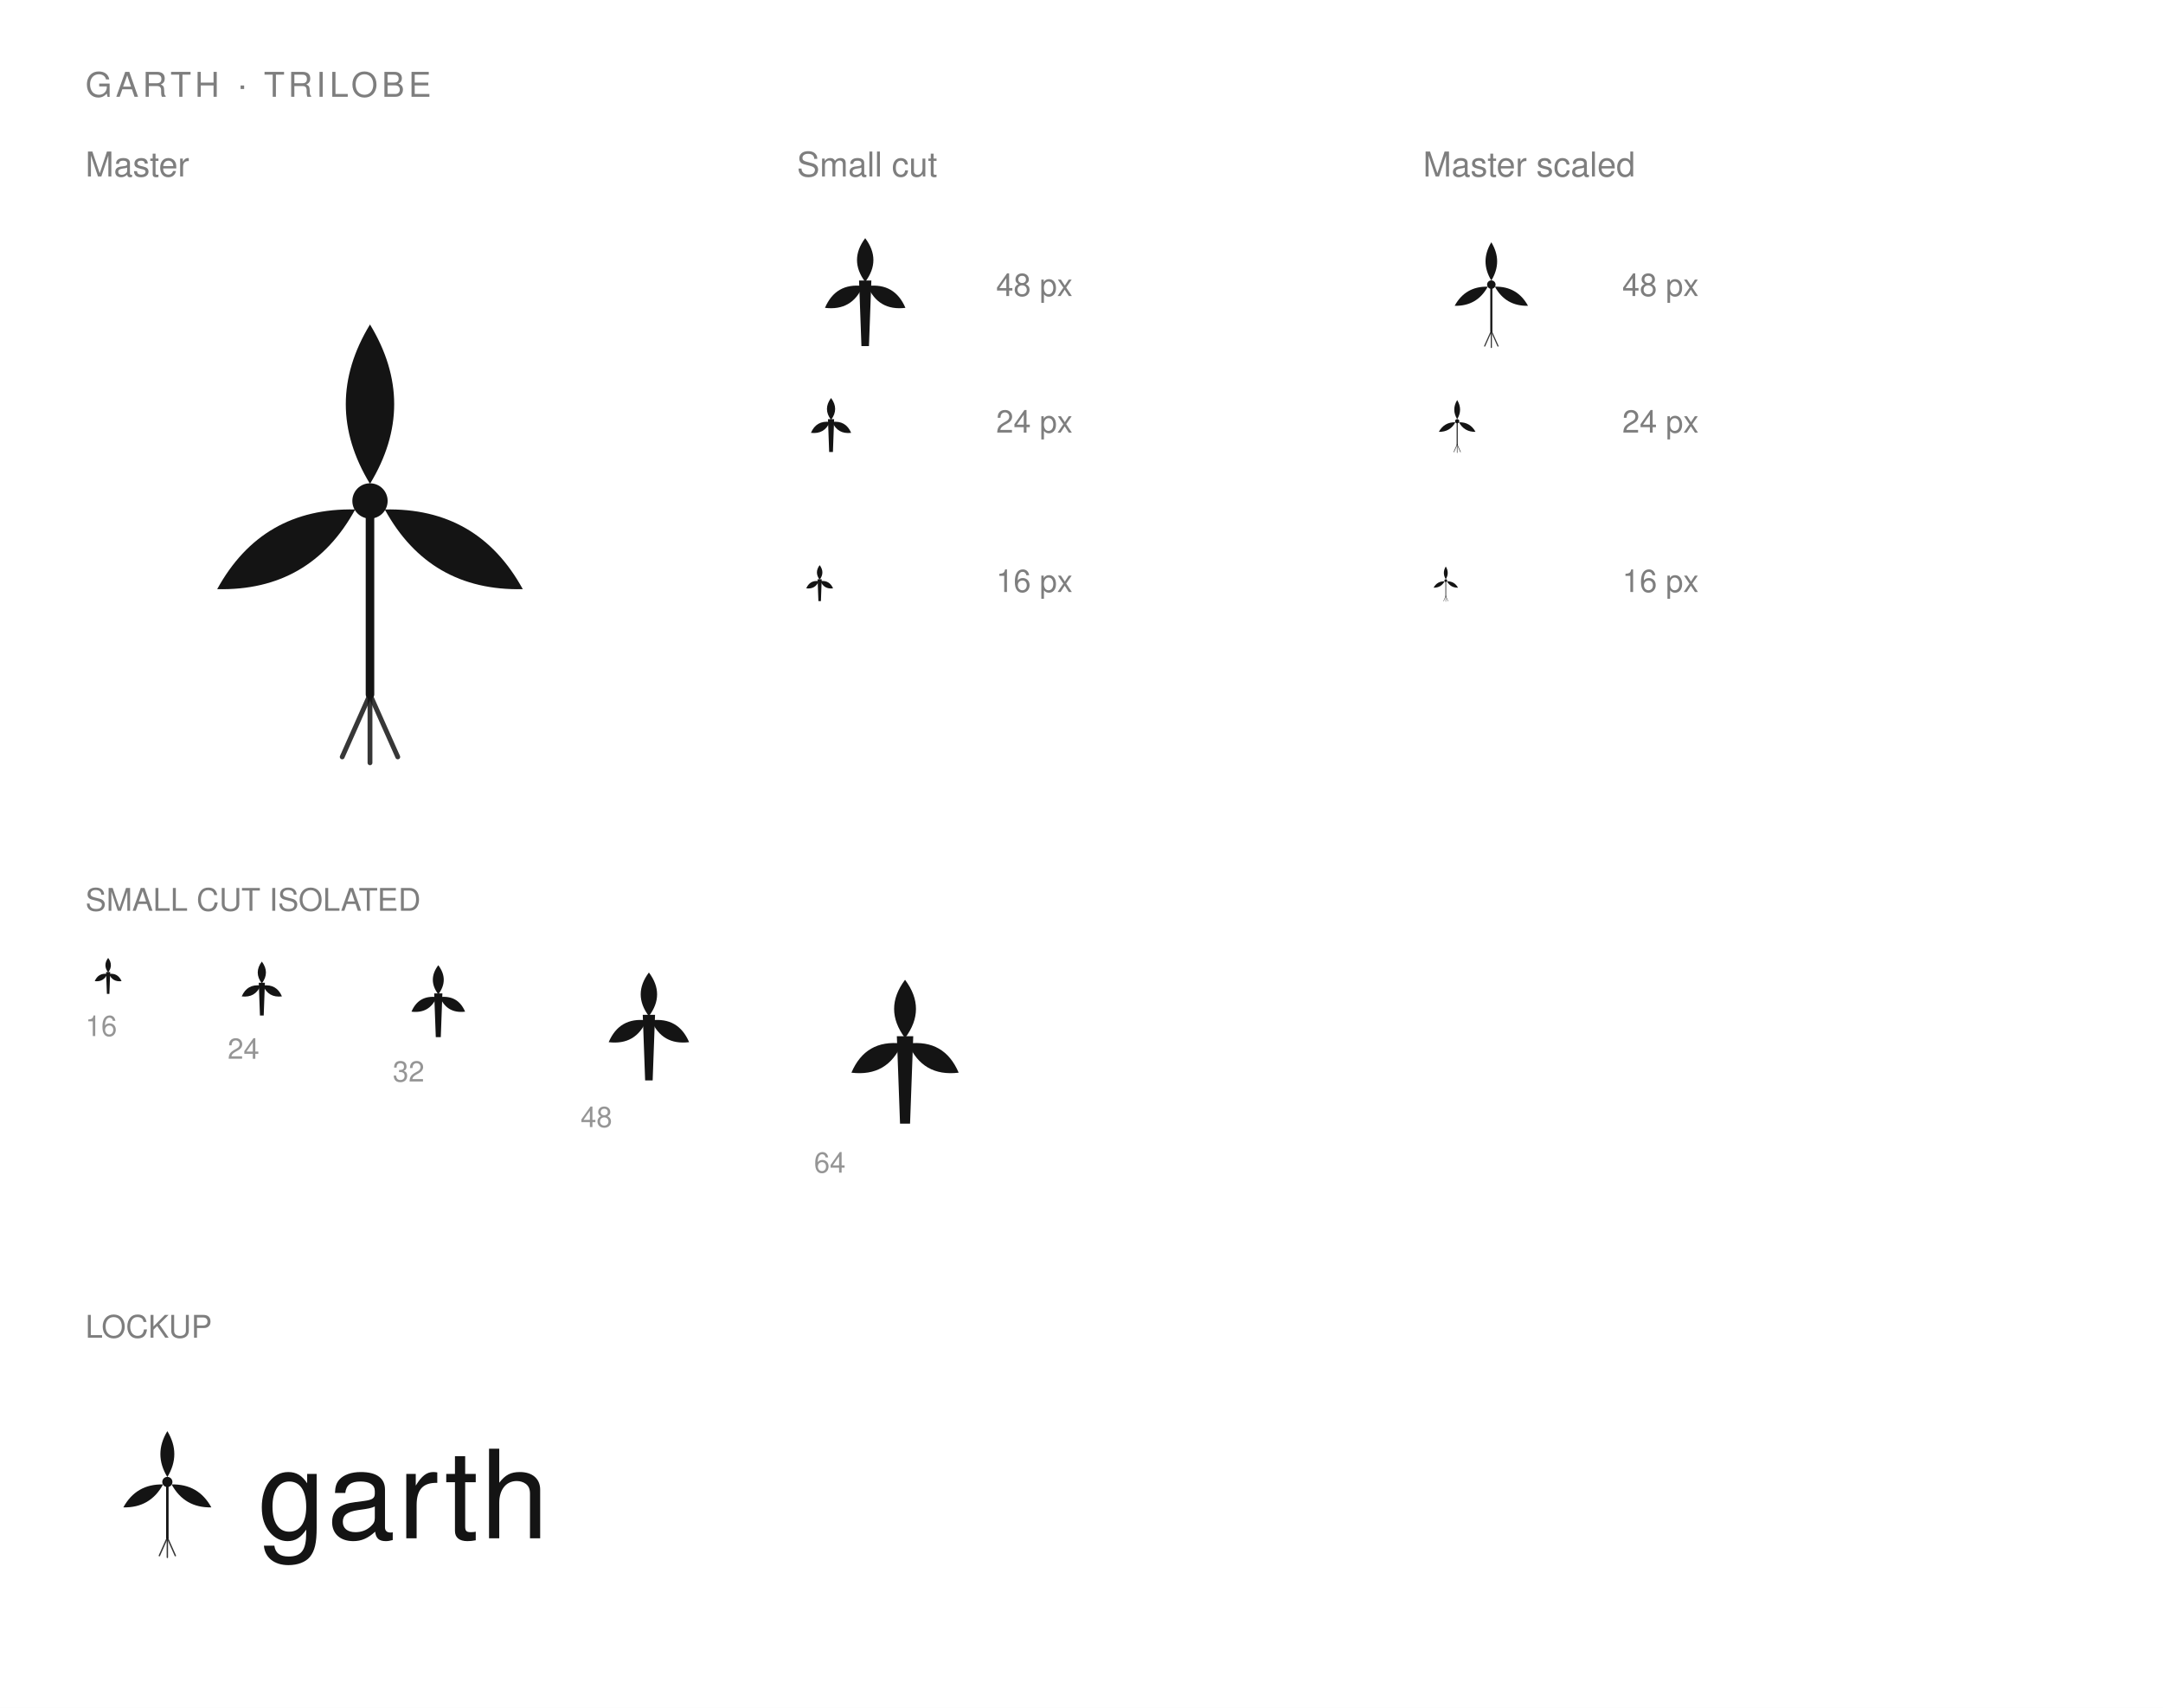
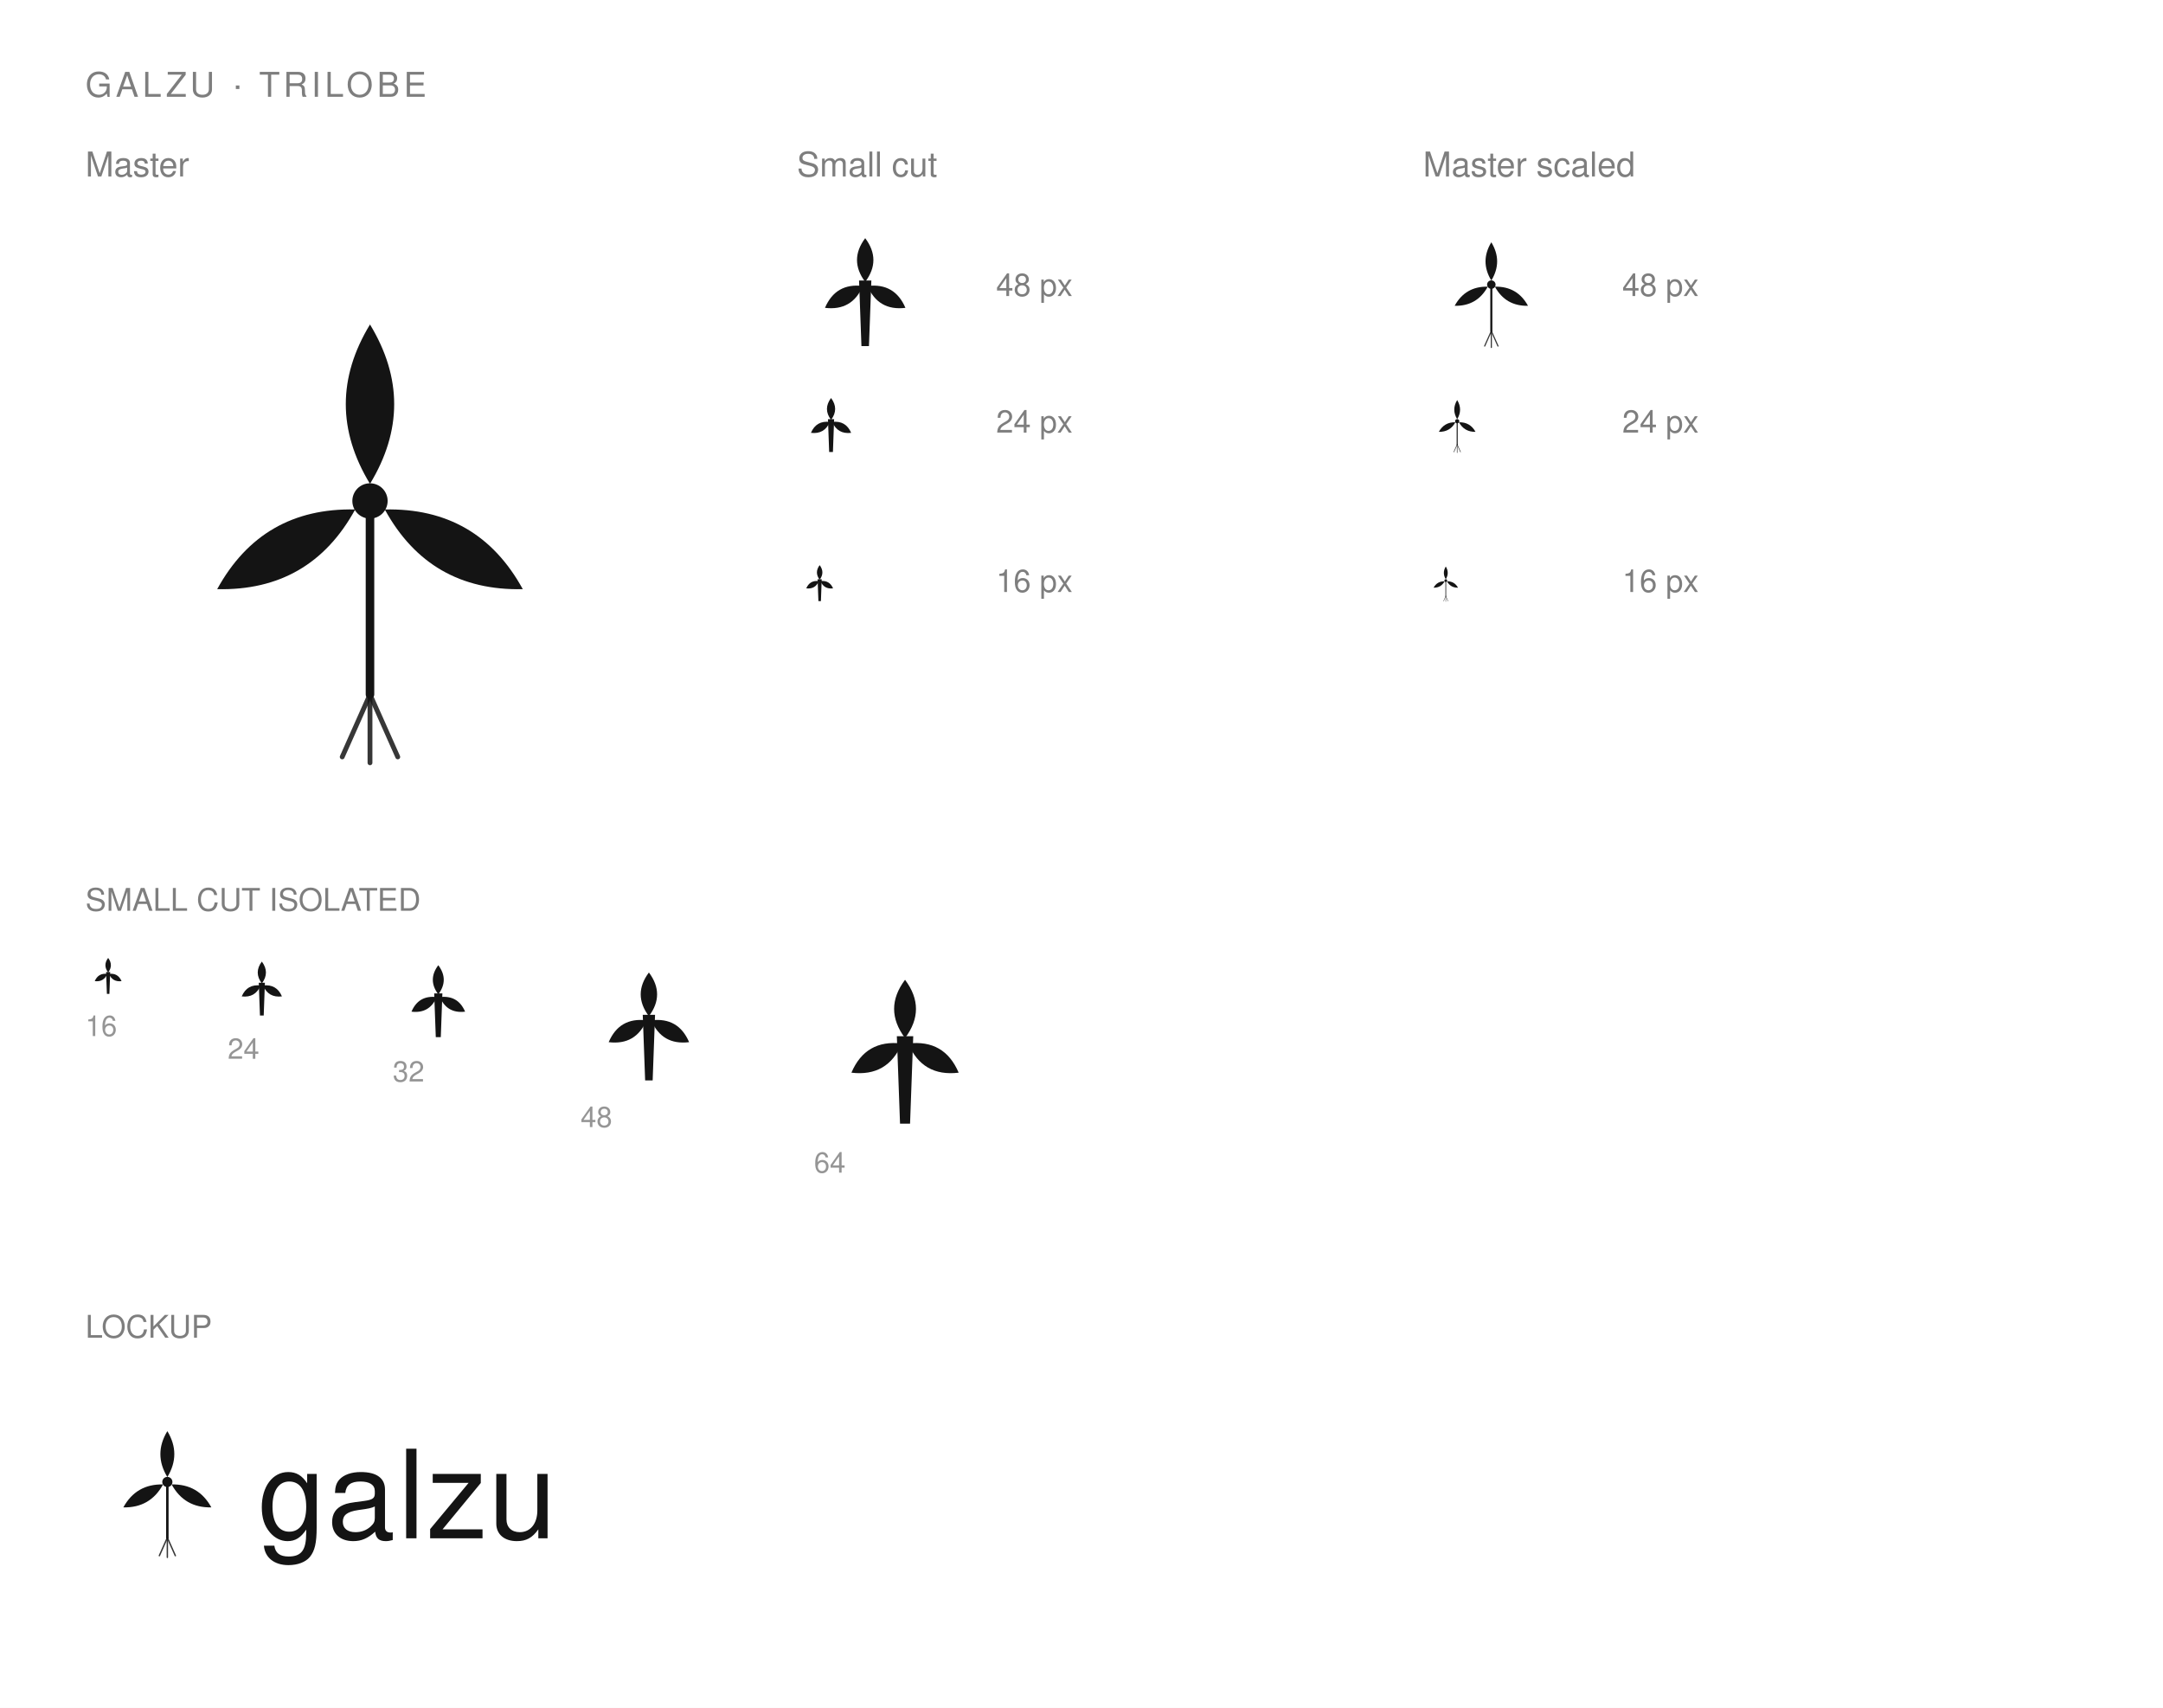
<svg xmlns="http://www.w3.org/2000/svg" viewBox="0 0 760 600" width="760" height="600" color="#141414">
  <rect width="760" height="600" fill="#ffffff" />
  <rect width="760" height="600" fill="#ffffff" />
-   <text x="30" y="34" font-family="Helvetica,Arial,sans-serif" font-size="12" letter-spacing="1.4" fill="#141414" opacity="0.55">GARTH · TRILOBE</text>
+   <text x="30" y="34" font-family="Helvetica,Arial,sans-serif" font-size="12" letter-spacing="1.4" fill="#141414" opacity="0.55">GALZU · TRILOBE</text>
  <text x="30" y="62" font-family="Helvetica,Arial,sans-serif" font-size="12" fill="#141414" opacity="0.55">Master</text>
  <g transform="translate(30,76) scale(1)">
    <path d="M100.00,94.00 Q117.00,66.00 100.00,38.00 Q83.00,66.00 100.00,94.00 Z" fill="currentColor" />
    <path d="M105.20,103.00 Q120.94,131.72 153.69,131.00 Q137.94,102.28 105.20,103.00 Z" fill="currentColor" />
    <path d="M94.80,103.00 Q62.06,102.28 46.31,131.00 Q79.06,131.72 94.80,103.00 Z" fill="currentColor" />
    <path d="M100.00,100.00 L100.00,168.00" stroke="currentColor" stroke-width="3.0" opacity="1.0" stroke-linecap="round" />
    <path d="M100.00,168.00 L109.76,189.93" stroke="currentColor" stroke-width="1.7" opacity="0.85" stroke-linecap="round" />
    <path d="M100.00,168.00 L100.00,192.00" stroke="currentColor" stroke-width="1.7" opacity="0.85" stroke-linecap="round" />
    <path d="M100.00,168.00 L90.24,189.93" stroke="currentColor" stroke-width="1.7" opacity="0.85" stroke-linecap="round" />
    <circle cx="100.0" cy="100.0" r="6.2" fill="currentColor" />
  </g>
  <text x="280" y="62" font-family="Helvetica,Arial,sans-serif" font-size="12" fill="#141414" opacity="0.55">Small cut</text>
  <g transform="translate(280,76) scale(0.24)">
    <path d="M100.00,96.00 Q124.00,64.00 100.00,32.00 Q76.00,64.00 100.00,96.00 Z" fill="currentColor" />
    <path d="M103.46,102.00 Q119.18,138.78 158.89,134.00 Q143.18,97.22 103.46,102.00 Z" fill="currentColor" />
    <path d="M96.54,102.00 Q56.82,97.22 41.11,134.00 Q80.82,138.78 96.54,102.00 Z" fill="currentColor" />
    <path d="M91.0,94.0 L109.0,94.0 L105.5,190 L94.5,190 Z" fill="currentColor" />
  </g>
  <text x="350" y="104.0" font-family="Helvetica,Arial,sans-serif" font-size="11" fill="#141414" opacity="0.55">48 px</text>
  <g transform="translate(280,136) scale(0.12)">
    <path d="M100.00,96.00 Q124.00,64.00 100.00,32.00 Q76.00,64.00 100.00,96.00 Z" fill="currentColor" />
    <path d="M103.46,102.00 Q119.18,138.78 158.89,134.00 Q143.18,97.22 103.46,102.00 Z" fill="currentColor" />
    <path d="M96.54,102.00 Q56.82,97.22 41.11,134.00 Q80.82,138.78 96.54,102.00 Z" fill="currentColor" />
    <path d="M91.0,94.0 L109.0,94.0 L105.5,190 L94.5,190 Z" fill="currentColor" />
  </g>
  <text x="350" y="152.0" font-family="Helvetica,Arial,sans-serif" font-size="11" fill="#141414" opacity="0.55">24 px</text>
  <g transform="translate(280,196) scale(0.08)">
    <path d="M100.00,96.00 Q124.00,64.00 100.00,32.00 Q76.00,64.00 100.00,96.00 Z" fill="currentColor" />
    <path d="M103.46,102.00 Q119.18,138.78 158.89,134.00 Q143.18,97.22 103.46,102.00 Z" fill="currentColor" />
    <path d="M96.54,102.00 Q56.82,97.22 41.11,134.00 Q80.82,138.78 96.54,102.00 Z" fill="currentColor" />
    <path d="M91.0,94.0 L109.0,94.0 L105.5,190 L94.5,190 Z" fill="currentColor" />
  </g>
  <text x="350" y="208.0" font-family="Helvetica,Arial,sans-serif" font-size="11" fill="#141414" opacity="0.55">16 px</text>
  <text x="500" y="62" font-family="Helvetica,Arial,sans-serif" font-size="12" fill="#141414" opacity="0.55">Master scaled</text>
  <g transform="translate(500,76) scale(0.24)">
    <path d="M100.00,94.00 Q117.00,66.00 100.00,38.00 Q83.00,66.00 100.00,94.00 Z" fill="currentColor" />
    <path d="M105.20,103.00 Q120.94,131.72 153.69,131.00 Q137.94,102.28 105.20,103.00 Z" fill="currentColor" />
    <path d="M94.80,103.00 Q62.06,102.28 46.31,131.00 Q79.06,131.72 94.80,103.00 Z" fill="currentColor" />
    <path d="M100.00,100.00 L100.00,168.00" stroke="currentColor" stroke-width="3.0" opacity="1.0" stroke-linecap="round" />
    <path d="M100.00,168.00 L109.76,189.93" stroke="currentColor" stroke-width="1.7" opacity="0.85" stroke-linecap="round" />
    <path d="M100.00,168.00 L100.00,192.00" stroke="currentColor" stroke-width="1.7" opacity="0.85" stroke-linecap="round" />
    <path d="M100.00,168.00 L90.24,189.93" stroke="currentColor" stroke-width="1.7" opacity="0.85" stroke-linecap="round" />
    <circle cx="100.0" cy="100.0" r="6.2" fill="currentColor" />
  </g>
  <text x="570" y="104.0" font-family="Helvetica,Arial,sans-serif" font-size="11" fill="#141414" opacity="0.55">48 px</text>
  <g transform="translate(500,136) scale(0.12)">
    <path d="M100.00,94.00 Q117.00,66.00 100.00,38.00 Q83.00,66.00 100.00,94.00 Z" fill="currentColor" />
    <path d="M105.20,103.00 Q120.94,131.72 153.69,131.00 Q137.94,102.28 105.20,103.00 Z" fill="currentColor" />
    <path d="M94.80,103.00 Q62.06,102.28 46.31,131.00 Q79.06,131.72 94.80,103.00 Z" fill="currentColor" />
    <path d="M100.00,100.00 L100.00,168.00" stroke="currentColor" stroke-width="3.0" opacity="1.0" stroke-linecap="round" />
    <path d="M100.00,168.00 L109.76,189.93" stroke="currentColor" stroke-width="1.7" opacity="0.85" stroke-linecap="round" />
    <path d="M100.00,168.00 L100.00,192.00" stroke="currentColor" stroke-width="1.7" opacity="0.85" stroke-linecap="round" />
    <path d="M100.00,168.00 L90.24,189.93" stroke="currentColor" stroke-width="1.7" opacity="0.85" stroke-linecap="round" />
    <circle cx="100.0" cy="100.0" r="6.2" fill="currentColor" />
  </g>
  <text x="570" y="152.0" font-family="Helvetica,Arial,sans-serif" font-size="11" fill="#141414" opacity="0.55">24 px</text>
  <g transform="translate(500,196) scale(0.08)">
    <path d="M100.00,94.00 Q117.00,66.00 100.00,38.00 Q83.00,66.00 100.00,94.00 Z" fill="currentColor" />
    <path d="M105.20,103.00 Q120.94,131.72 153.69,131.00 Q137.94,102.28 105.20,103.00 Z" fill="currentColor" />
    <path d="M94.80,103.00 Q62.06,102.28 46.31,131.00 Q79.06,131.72 94.80,103.00 Z" fill="currentColor" />
    <path d="M100.00,100.00 L100.00,168.00" stroke="currentColor" stroke-width="3.0" opacity="1.0" stroke-linecap="round" />
    <path d="M100.00,168.00 L109.76,189.93" stroke="currentColor" stroke-width="1.7" opacity="0.85" stroke-linecap="round" />
    <path d="M100.00,168.00 L100.00,192.00" stroke="currentColor" stroke-width="1.7" opacity="0.85" stroke-linecap="round" />
    <path d="M100.00,168.00 L90.24,189.93" stroke="currentColor" stroke-width="1.7" opacity="0.85" stroke-linecap="round" />
    <circle cx="100.0" cy="100.0" r="6.2" fill="currentColor" />
  </g>
  <text x="570" y="208.0" font-family="Helvetica,Arial,sans-serif" font-size="11" fill="#141414" opacity="0.55">16 px</text>
  <text x="30" y="320" font-family="Helvetica,Arial,sans-serif" font-size="11" fill="#141414" opacity="0.55">SMALL CUT ISOLATED</text>
  <g transform="translate(30,334) scale(0.08)">
    <path d="M100.00,96.00 Q124.00,64.00 100.00,32.00 Q76.00,64.00 100.00,96.00 Z" fill="currentColor" />
    <path d="M103.46,102.00 Q119.18,138.78 158.89,134.00 Q143.18,97.22 103.46,102.00 Z" fill="currentColor" />
    <path d="M96.54,102.00 Q56.82,97.22 41.11,134.00 Q80.82,138.78 96.54,102.00 Z" fill="currentColor" />
    <path d="M91.0,94.0 L109.0,94.0 L105.5,190 L94.5,190 Z" fill="currentColor" />
  </g>
  <text x="30" y="364" font-family="Helvetica,Arial,sans-serif" font-size="10" fill="#141414" opacity="0.45">16</text>
  <g transform="translate(80,334) scale(0.12)">
    <path d="M100.00,96.00 Q124.00,64.00 100.00,32.00 Q76.00,64.00 100.00,96.00 Z" fill="currentColor" />
    <path d="M103.46,102.00 Q119.18,138.78 158.89,134.00 Q143.18,97.22 103.46,102.00 Z" fill="currentColor" />
    <path d="M96.54,102.00 Q56.82,97.22 41.11,134.00 Q80.82,138.78 96.54,102.00 Z" fill="currentColor" />
    <path d="M91.0,94.0 L109.0,94.0 L105.5,190 L94.5,190 Z" fill="currentColor" />
  </g>
  <text x="80" y="372" font-family="Helvetica,Arial,sans-serif" font-size="10" fill="#141414" opacity="0.45">24</text>
  <g transform="translate(138,334) scale(0.16)">
    <path d="M100.00,96.00 Q124.00,64.00 100.00,32.00 Q76.00,64.00 100.00,96.00 Z" fill="currentColor" />
    <path d="M103.46,102.00 Q119.18,138.78 158.89,134.00 Q143.18,97.22 103.46,102.00 Z" fill="currentColor" />
    <path d="M96.54,102.00 Q56.82,97.22 41.11,134.00 Q80.82,138.78 96.54,102.00 Z" fill="currentColor" />
    <path d="M91.0,94.0 L109.0,94.0 L105.5,190 L94.5,190 Z" fill="currentColor" />
  </g>
  <text x="138" y="380" font-family="Helvetica,Arial,sans-serif" font-size="10" fill="#141414" opacity="0.45">32</text>
  <g transform="translate(204,334) scale(0.24)">
    <path d="M100.00,96.00 Q124.00,64.00 100.00,32.00 Q76.00,64.00 100.00,96.00 Z" fill="currentColor" />
    <path d="M103.46,102.00 Q119.18,138.78 158.89,134.00 Q143.18,97.22 103.46,102.00 Z" fill="currentColor" />
    <path d="M96.54,102.00 Q56.82,97.22 41.11,134.00 Q80.82,138.78 96.54,102.00 Z" fill="currentColor" />
    <path d="M91.0,94.0 L109.0,94.0 L105.5,190 L94.5,190 Z" fill="currentColor" />
  </g>
  <text x="204" y="396" font-family="Helvetica,Arial,sans-serif" font-size="10" fill="#141414" opacity="0.45">48</text>
  <g transform="translate(286,334) scale(0.32)">
    <path d="M100.00,96.00 Q124.00,64.00 100.00,32.00 Q76.00,64.00 100.00,96.00 Z" fill="currentColor" />
    <path d="M103.46,102.00 Q119.18,138.78 158.89,134.00 Q143.18,97.22 103.46,102.00 Z" fill="currentColor" />
    <path d="M96.54,102.00 Q56.82,97.22 41.11,134.00 Q80.82,138.78 96.54,102.00 Z" fill="currentColor" />
    <path d="M91.0,94.0 L109.0,94.0 L105.5,190 L94.5,190 Z" fill="currentColor" />
  </g>
  <text x="286" y="412" font-family="Helvetica,Arial,sans-serif" font-size="10" fill="#141414" opacity="0.45">64</text>
  <text x="30" y="470" font-family="Helvetica,Arial,sans-serif" font-size="11" fill="#141414" opacity="0.55">LOCKUP</text>
  <g transform="translate(30,480) scale(0.72)">
    <g transform="translate(0,16.50) scale(0.4)">
      <path d="M100.00,94.00 Q117.00,66.00 100.00,38.00 Q83.00,66.00 100.00,94.00 Z" fill="currentColor" />
      <path d="M105.20,103.00 Q120.94,131.72 153.69,131.00 Q137.94,102.28 105.20,103.00 Z" fill="currentColor" />
      <path d="M94.80,103.00 Q62.06,102.28 46.31,131.00 Q79.06,131.72 94.80,103.00 Z" fill="currentColor" />
      <path d="M100.00,100.00 L100.00,168.00" stroke="currentColor" stroke-width="3.0" opacity="1.0" stroke-linecap="round" />
      <path d="M100.00,168.00 L109.76,189.93" stroke="currentColor" stroke-width="1.7" opacity="0.85" stroke-linecap="round" />
      <path d="M100.00,168.00 L100.00,192.00" stroke="currentColor" stroke-width="1.7" opacity="0.85" stroke-linecap="round" />
      <path d="M100.00,168.00 L90.24,189.93" stroke="currentColor" stroke-width="1.7" opacity="0.85" stroke-linecap="round" />
      <circle cx="100.0" cy="100.0" r="6.2" fill="currentColor" />
    </g>
-     <text x="84" y="84" font-family="Helvetica Neue,Helvetica,Arial,sans-serif" font-size="60" font-weight="500" letter-spacing="1.20" fill="currentColor">garth</text>
+     <text x="84" y="84" font-family="Helvetica Neue,Helvetica,Arial,sans-serif" font-size="60" font-weight="500" letter-spacing="1.20" fill="currentColor">galzu</text>
  </g>
</svg>
